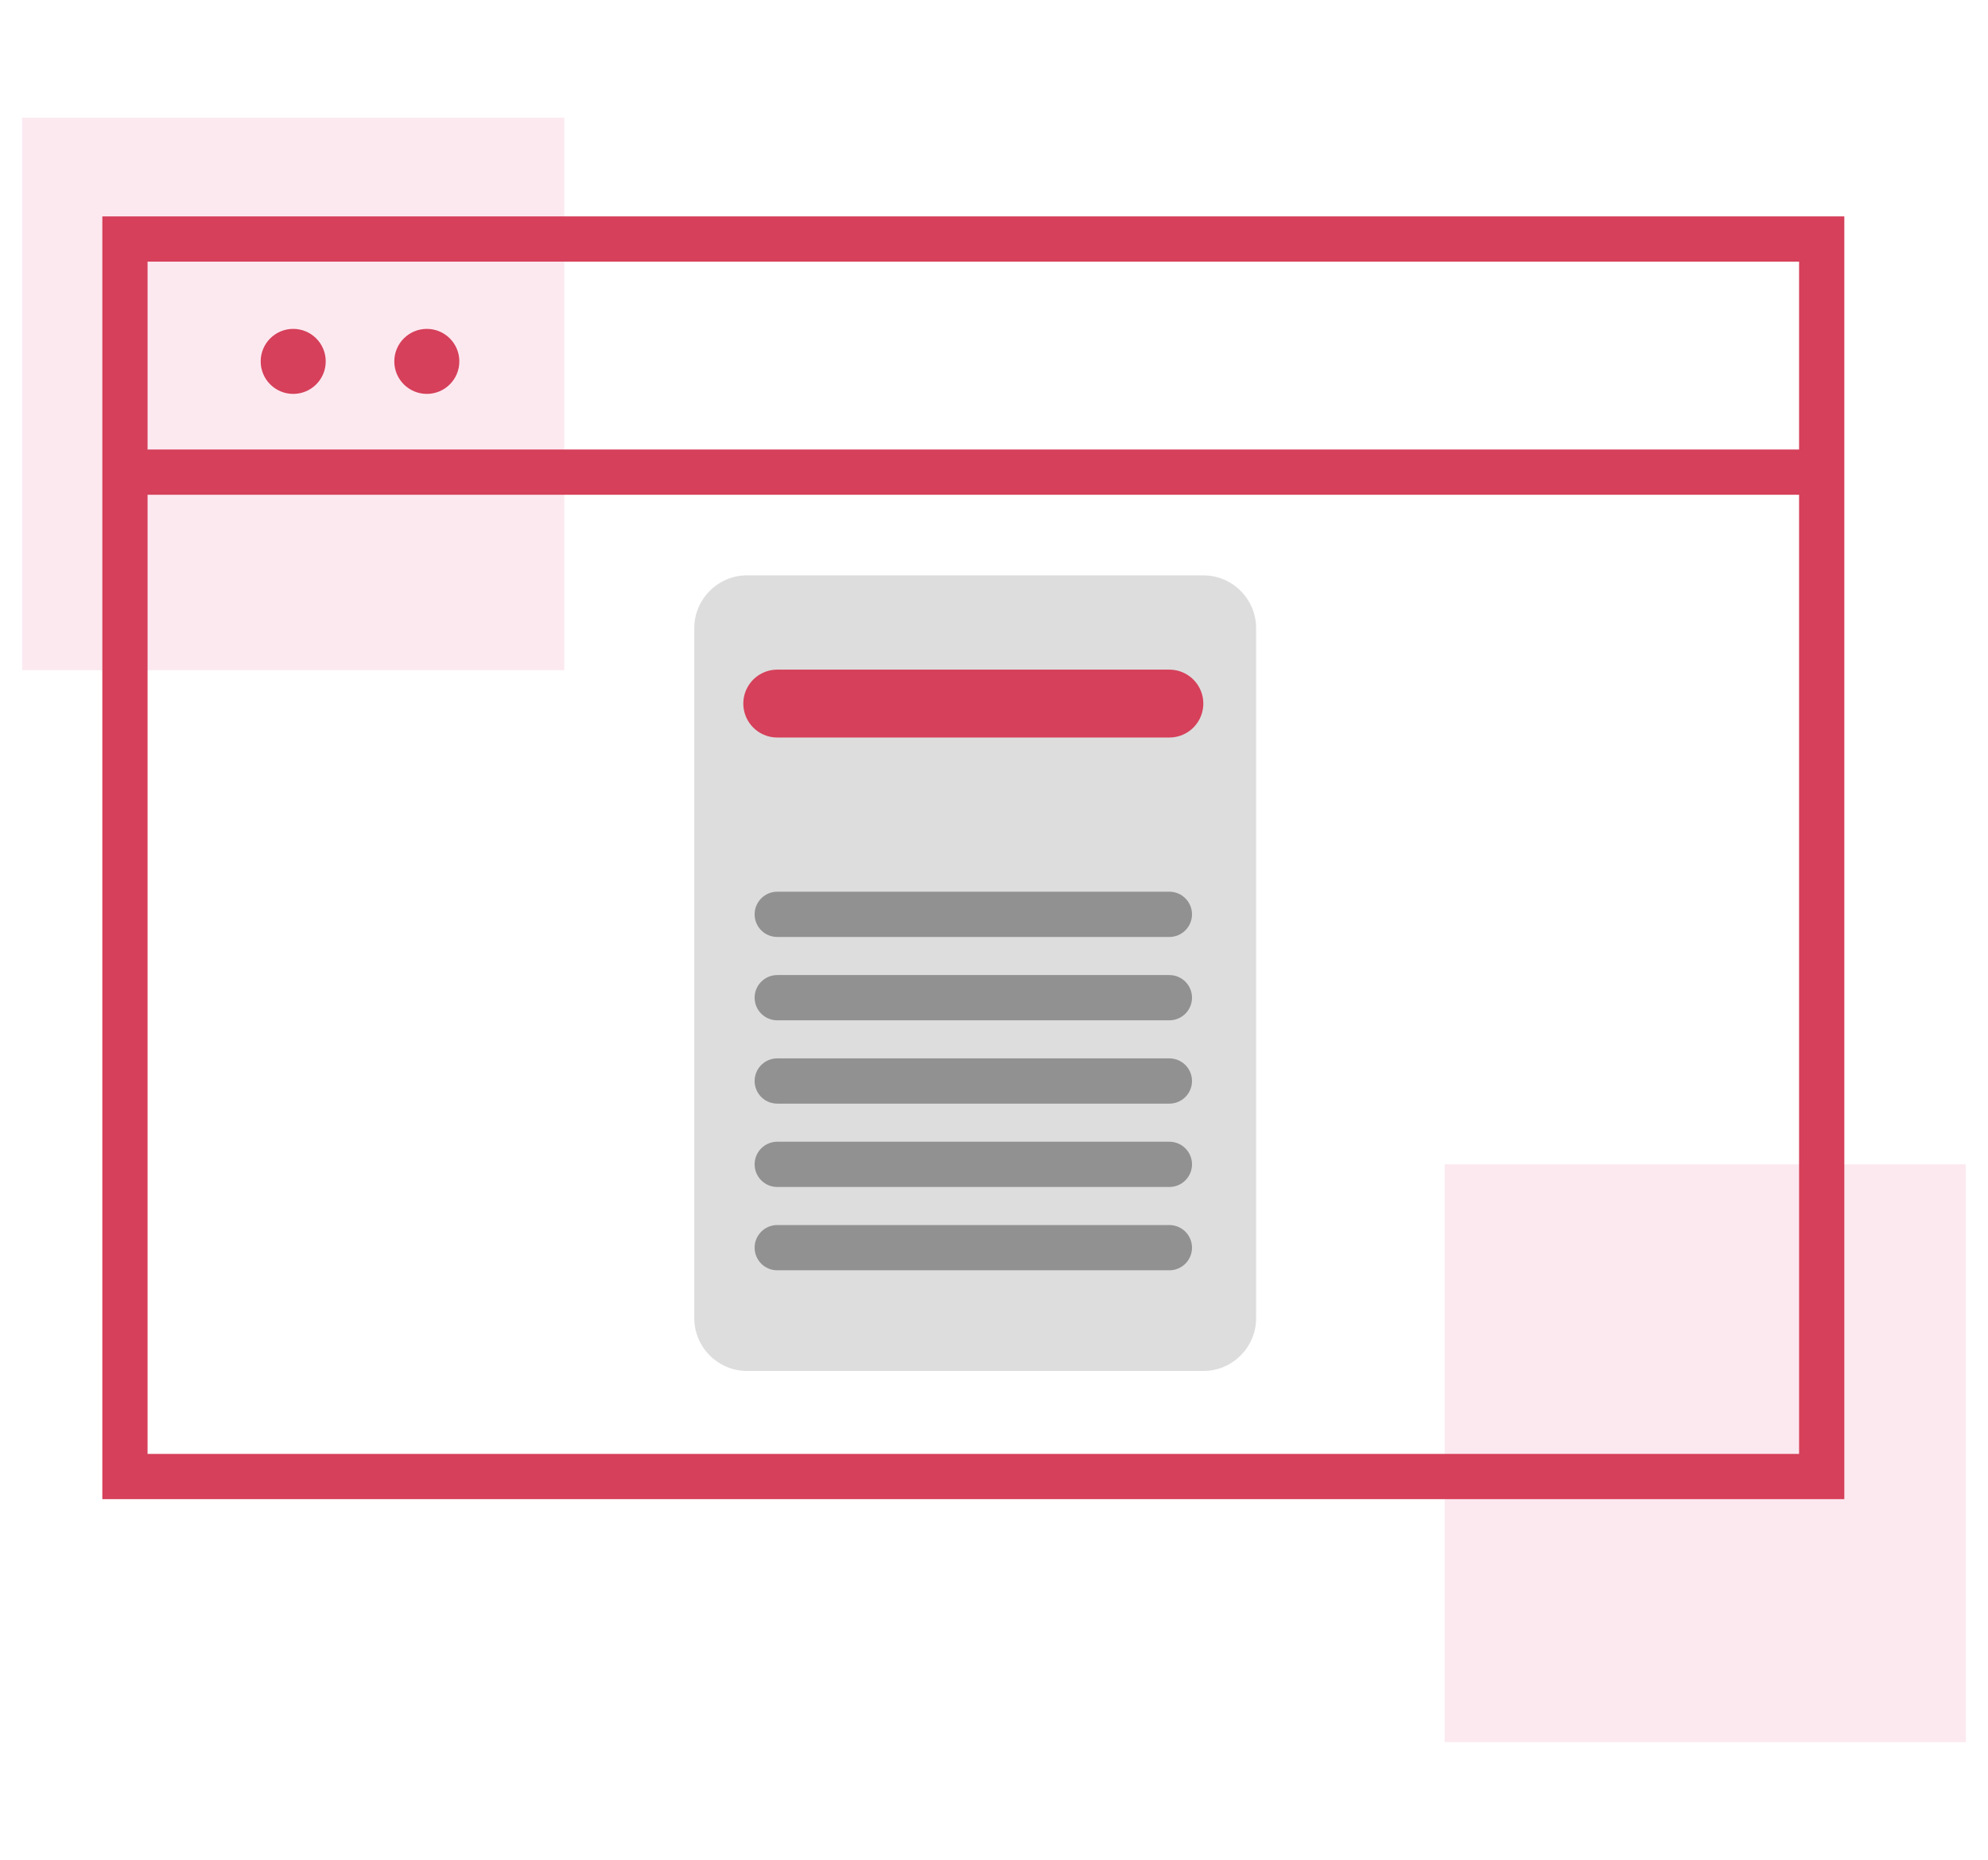
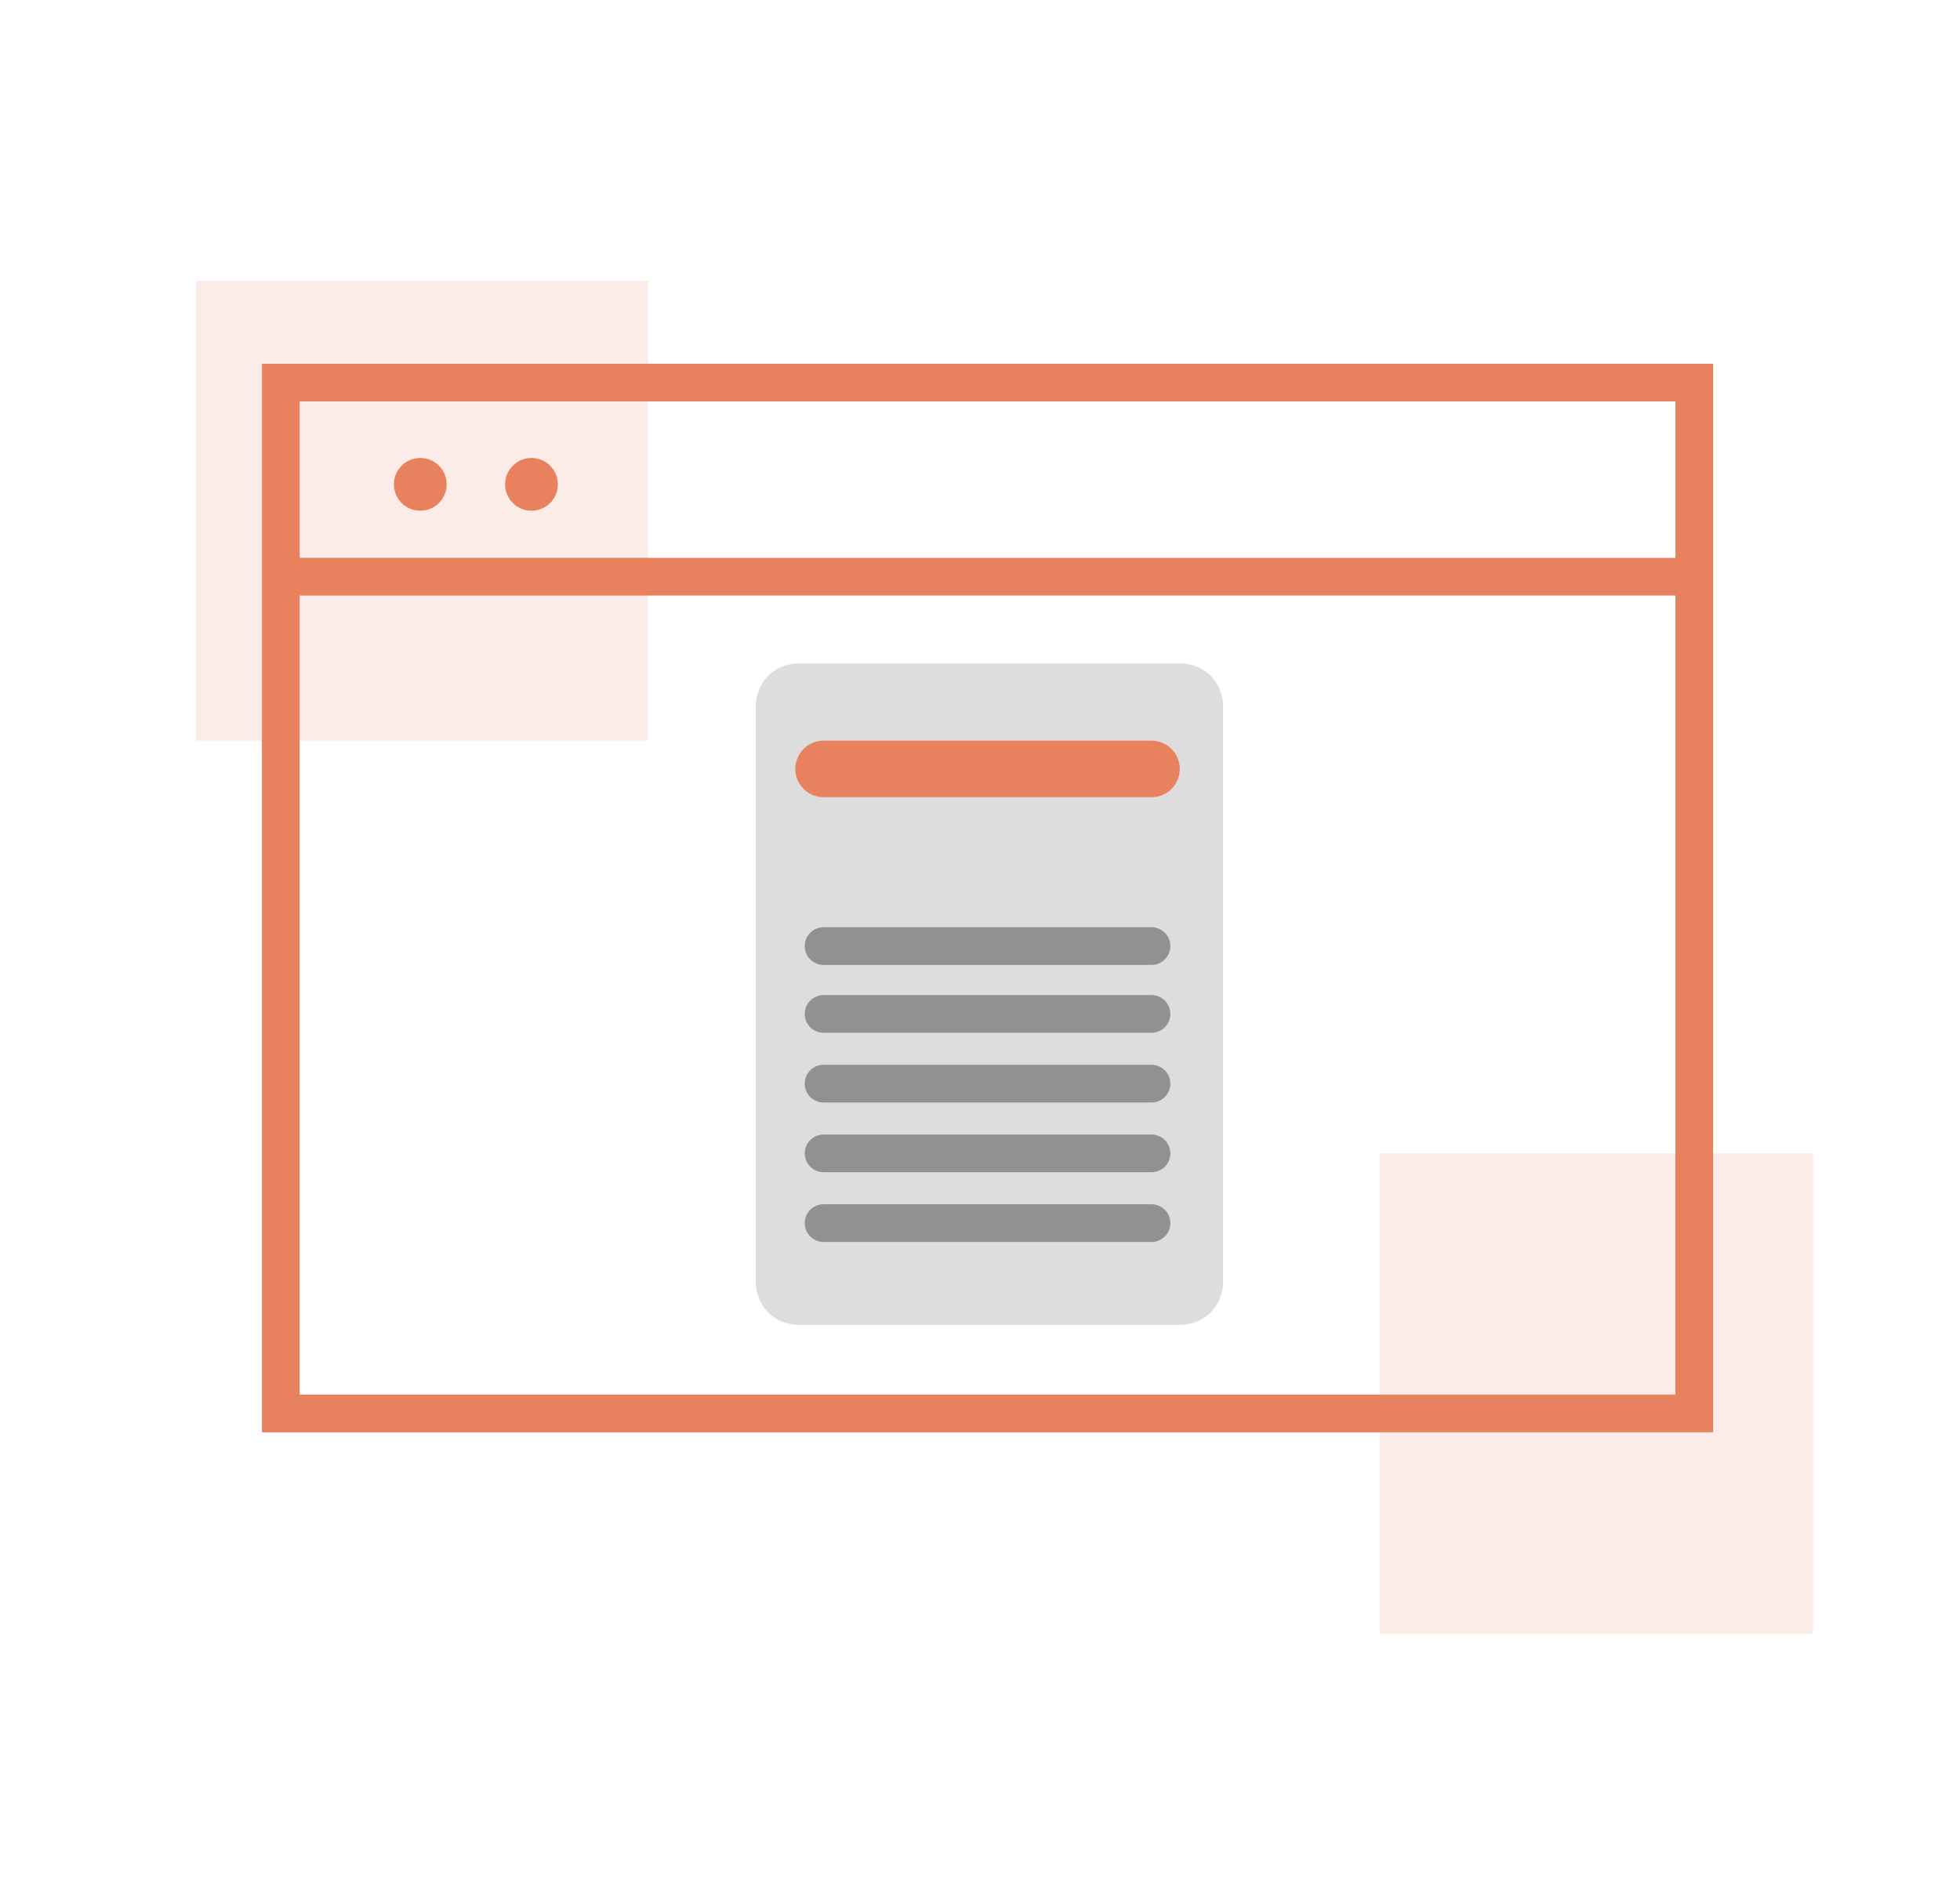
- <svg xmlns="http://www.w3.org/2000/svg" xmlns:xlink="http://www.w3.org/1999/xlink" version="1.1" id="Слой_1" x="0px" y="0px" width="87.874px" height="82.205px" viewBox="-0.979 -5.199 87.874 82.205" enable-background="new -0.979 -5.199 87.874 82.205" xml:space="preserve">
-   <rect x="0" y="0.001" fill="#FCE9F0" width="23.962" height="24.423" />
-   <rect x="62.878" y="46.267" fill="#FCE9F0" width="23.038" height="25.539" />
-   <rect x="4.544" y="5.366" fill="none" stroke="#D6405A" stroke-width="2" stroke-miterlimit="10" width="75" height="54.7" />
-   <g>
-     <g>
-       <defs>
-         <rect id="SVGID_1_" x="0" y="0" width="85.916" height="71.806" />
-       </defs>
-       <clipPath id="SVGID_2_">
-         <use xlink:href="#SVGID_1_" overflow="visible" />
-       </clipPath>
-       <path clip-path="url(#SVGID_2_)" fill="#D6405A" d="M13.419,10.775c0,0.794-0.644,1.437-1.437,1.437    c-0.794,0-1.438-0.643-1.438-1.437c0-0.794,0.644-1.437,1.438-1.437C12.775,9.338,13.419,9.981,13.419,10.775" />
-     </g>
-     <g>
-       <defs>
-         <rect id="SVGID_3_" x="0" y="0" width="85.916" height="71.806" />
-       </defs>
-       <clipPath id="SVGID_4_">
-         <use xlink:href="#SVGID_3_" overflow="visible" />
-       </clipPath>
-       <path clip-path="url(#SVGID_4_)" fill="#D6405A" d="M19.325,10.775c0,0.794-0.644,1.437-1.437,1.437    c-0.794,0-1.438-0.643-1.438-1.437c0-0.794,0.644-1.437,1.438-1.437C18.681,9.338,19.325,9.981,19.325,10.775" />
-     </g>
-     <g>
-       <defs>
-         <rect id="SVGID_5_" x="0" y="0" width="85.916" height="71.806" />
-       </defs>
-       <clipPath id="SVGID_6_">
-         <use xlink:href="#SVGID_5_" overflow="visible" />
-       </clipPath>
-       <line clip-path="url(#SVGID_6_)" fill="none" stroke="#D6405A" stroke-width="2" stroke-miterlimit="10" x1="4.544" y1="15.67" x2="78.877" y2="15.67" />
-     </g>
-     <g>
-       <defs>
-         <rect id="SVGID_7_" x="0" y="0" width="85.916" height="71.806" />
-       </defs>
-       <clipPath id="SVGID_8_">
-         <use xlink:href="#SVGID_7_" overflow="visible" />
-       </clipPath>
-       <path clip-path="url(#SVGID_8_)" fill="#DDDDDD" d="M52.213,55.4H32.041c-1.282,0-2.331-1.049-2.331-2.331V22.564    c0-1.282,1.049-2.331,2.331-2.331h20.172c1.282,0,2.331,1.049,2.331,2.331v30.505C54.544,54.351,53.495,55.4,52.213,55.4" />
-     </g>
-     <g>
-       <defs>
-         <rect id="SVGID_9_" x="0" y="0" width="85.916" height="71.806" />
-       </defs>
-       <clipPath id="SVGID_10_">
-         <use xlink:href="#SVGID_9_" overflow="visible" />
-       </clipPath>
-       <line clip-path="url(#SVGID_10_)" fill="none" stroke="#D6405A" stroke-width="3" stroke-linecap="round" stroke-miterlimit="10" x1="33.377" y1="25.9" x2="50.71" y2="25.9" />
-     </g>
-     <g>
-       <defs>
-         <rect id="SVGID_11_" x="0" y="0" width="85.916" height="71.806" />
-       </defs>
-       <clipPath id="SVGID_12_">
-         <use xlink:href="#SVGID_11_" overflow="visible" />
-       </clipPath>
-       <line clip-path="url(#SVGID_12_)" fill="none" stroke="#919191" stroke-width="2" stroke-linecap="round" stroke-miterlimit="10" x1="33.377" y1="35.216" x2="50.71" y2="35.216" />
-     </g>
-     <g>
-       <defs>
-         <rect id="SVGID_13_" x="0" y="0" width="85.916" height="71.806" />
-       </defs>
-       <clipPath id="SVGID_14_">
-         <use xlink:href="#SVGID_13_" overflow="visible" />
-       </clipPath>
-       <line clip-path="url(#SVGID_14_)" fill="none" stroke="#919191" stroke-width="2" stroke-linecap="round" stroke-miterlimit="10" x1="33.377" y1="38.9" x2="50.71" y2="38.9" />
-     </g>
-     <g>
-       <defs>
-         <rect id="SVGID_15_" x="0" y="0" width="85.916" height="71.806" />
-       </defs>
-       <clipPath id="SVGID_16_">
-         <use xlink:href="#SVGID_15_" overflow="visible" />
-       </clipPath>
-       <line clip-path="url(#SVGID_16_)" fill="none" stroke="#919191" stroke-width="2" stroke-linecap="round" stroke-miterlimit="10" x1="33.377" y1="42.583" x2="50.71" y2="42.583" />
-     </g>
-     <g>
-       <defs>
-         <rect id="SVGID_17_" x="0" y="0" width="85.916" height="71.806" />
-       </defs>
-       <clipPath id="SVGID_18_">
-         <use xlink:href="#SVGID_17_" overflow="visible" />
-       </clipPath>
-       <line clip-path="url(#SVGID_18_)" fill="none" stroke="#919191" stroke-width="2" stroke-linecap="round" stroke-miterlimit="10" x1="33.377" y1="46.267" x2="50.71" y2="46.267" />
-     </g>
-     <g>
-       <defs>
-         <rect id="SVGID_19_" x="0" y="0" width="85.916" height="71.806" />
-       </defs>
-       <clipPath id="SVGID_20_">
-         <use xlink:href="#SVGID_19_" overflow="visible" />
-       </clipPath>
-       <line clip-path="url(#SVGID_20_)" fill="none" stroke="#919191" stroke-width="2" stroke-linecap="round" stroke-miterlimit="10" x1="33.377" y1="49.95" x2="50.71" y2="49.95" />
-     </g>
-   </g>
+ <svg xmlns="http://www.w3.org/2000/svg" version="1.1" id="Layer_1" x="0px" y="0px" viewBox="0 0 104 100.3" style="enable-background:new 0 0 104 100.3;" xml:space="preserve">
+   <style type="text/css">
+ 	.st0{opacity:0.15;fill:#E8815D;}
+ 	.st1{fill:none;stroke:#E8815D;stroke-width:2;stroke-miterlimit:10;}
+ 	.st2{fill:#E8815D;}
+ 	.st3{fill:#DDDDDD;}
+ 	.st4{fill:none;stroke:#E8815D;stroke-width:3;stroke-linecap:round;stroke-miterlimit:10;}
+ 	.st5{fill:none;stroke:#919191;stroke-width:2;stroke-linecap:round;stroke-miterlimit:10;}
+ </style>
+   <rect x="10.4" y="14.9" class="st0" width="24" height="24.4" />
+   <rect x="73.2" y="61.2" class="st0" width="23" height="25.5" />
+   <rect x="14.9" y="20.3" class="st1" width="75" height="54.7" />
+   <circle class="st2" cx="22.3" cy="25.7" r="1.4" />
+   <circle class="st2" cx="28.2" cy="25.7" r="1.4" />
+   <line class="st1" x1="14.9" y1="30.6" x2="89.2" y2="30.6" />
+   <path class="st3" d="M62.6,70.3H42.4c-1.3,0-2.3-1-2.3-2.3V37.5c0-1.3,1-2.3,2.3-2.3h20.2c1.3,0,2.3,1,2.3,2.3V68  C64.9,69.3,63.9,70.3,62.6,70.3z" />
+   <line class="st4" x1="43.7" y1="40.8" x2="61.1" y2="40.8" />
+   <line class="st5" x1="43.7" y1="50.2" x2="61.1" y2="50.2" />
+   <line class="st5" x1="43.7" y1="53.8" x2="61.1" y2="53.8" />
+   <line class="st5" x1="43.7" y1="57.5" x2="61.1" y2="57.5" />
+   <line class="st5" x1="43.7" y1="61.2" x2="61.1" y2="61.2" />
+   <line class="st5" x1="43.7" y1="64.9" x2="61.1" y2="64.9" />
</svg>
